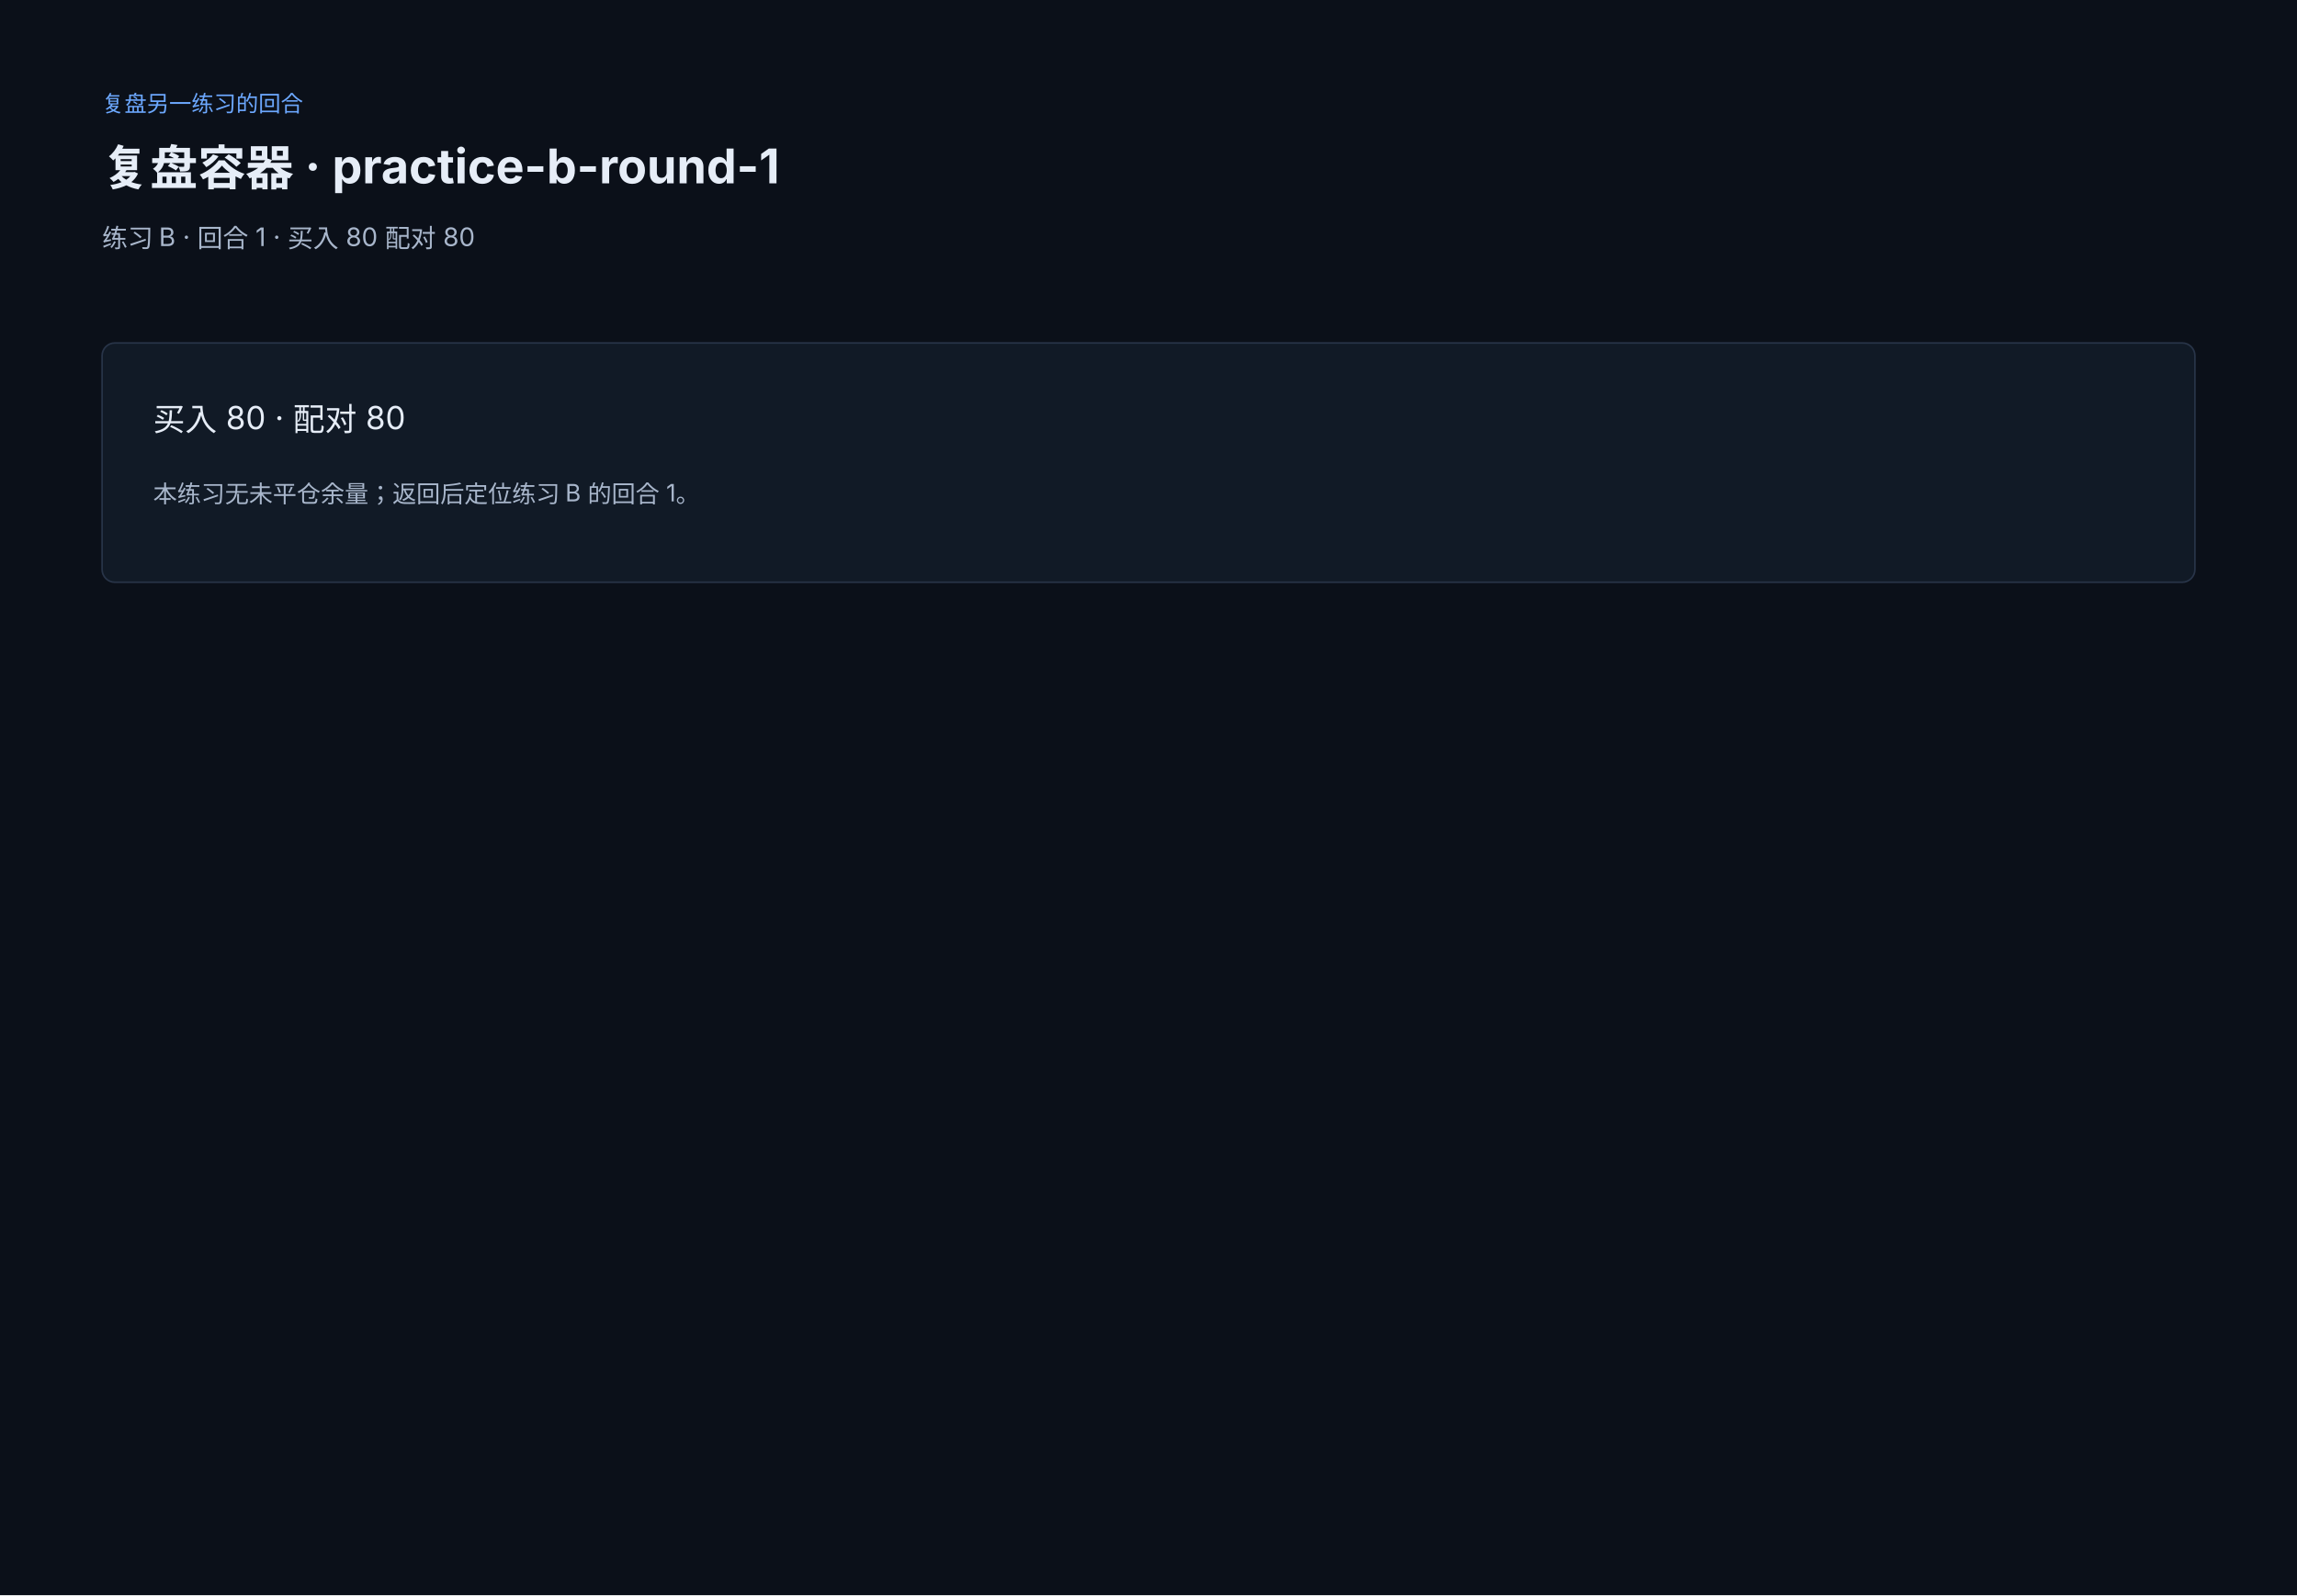
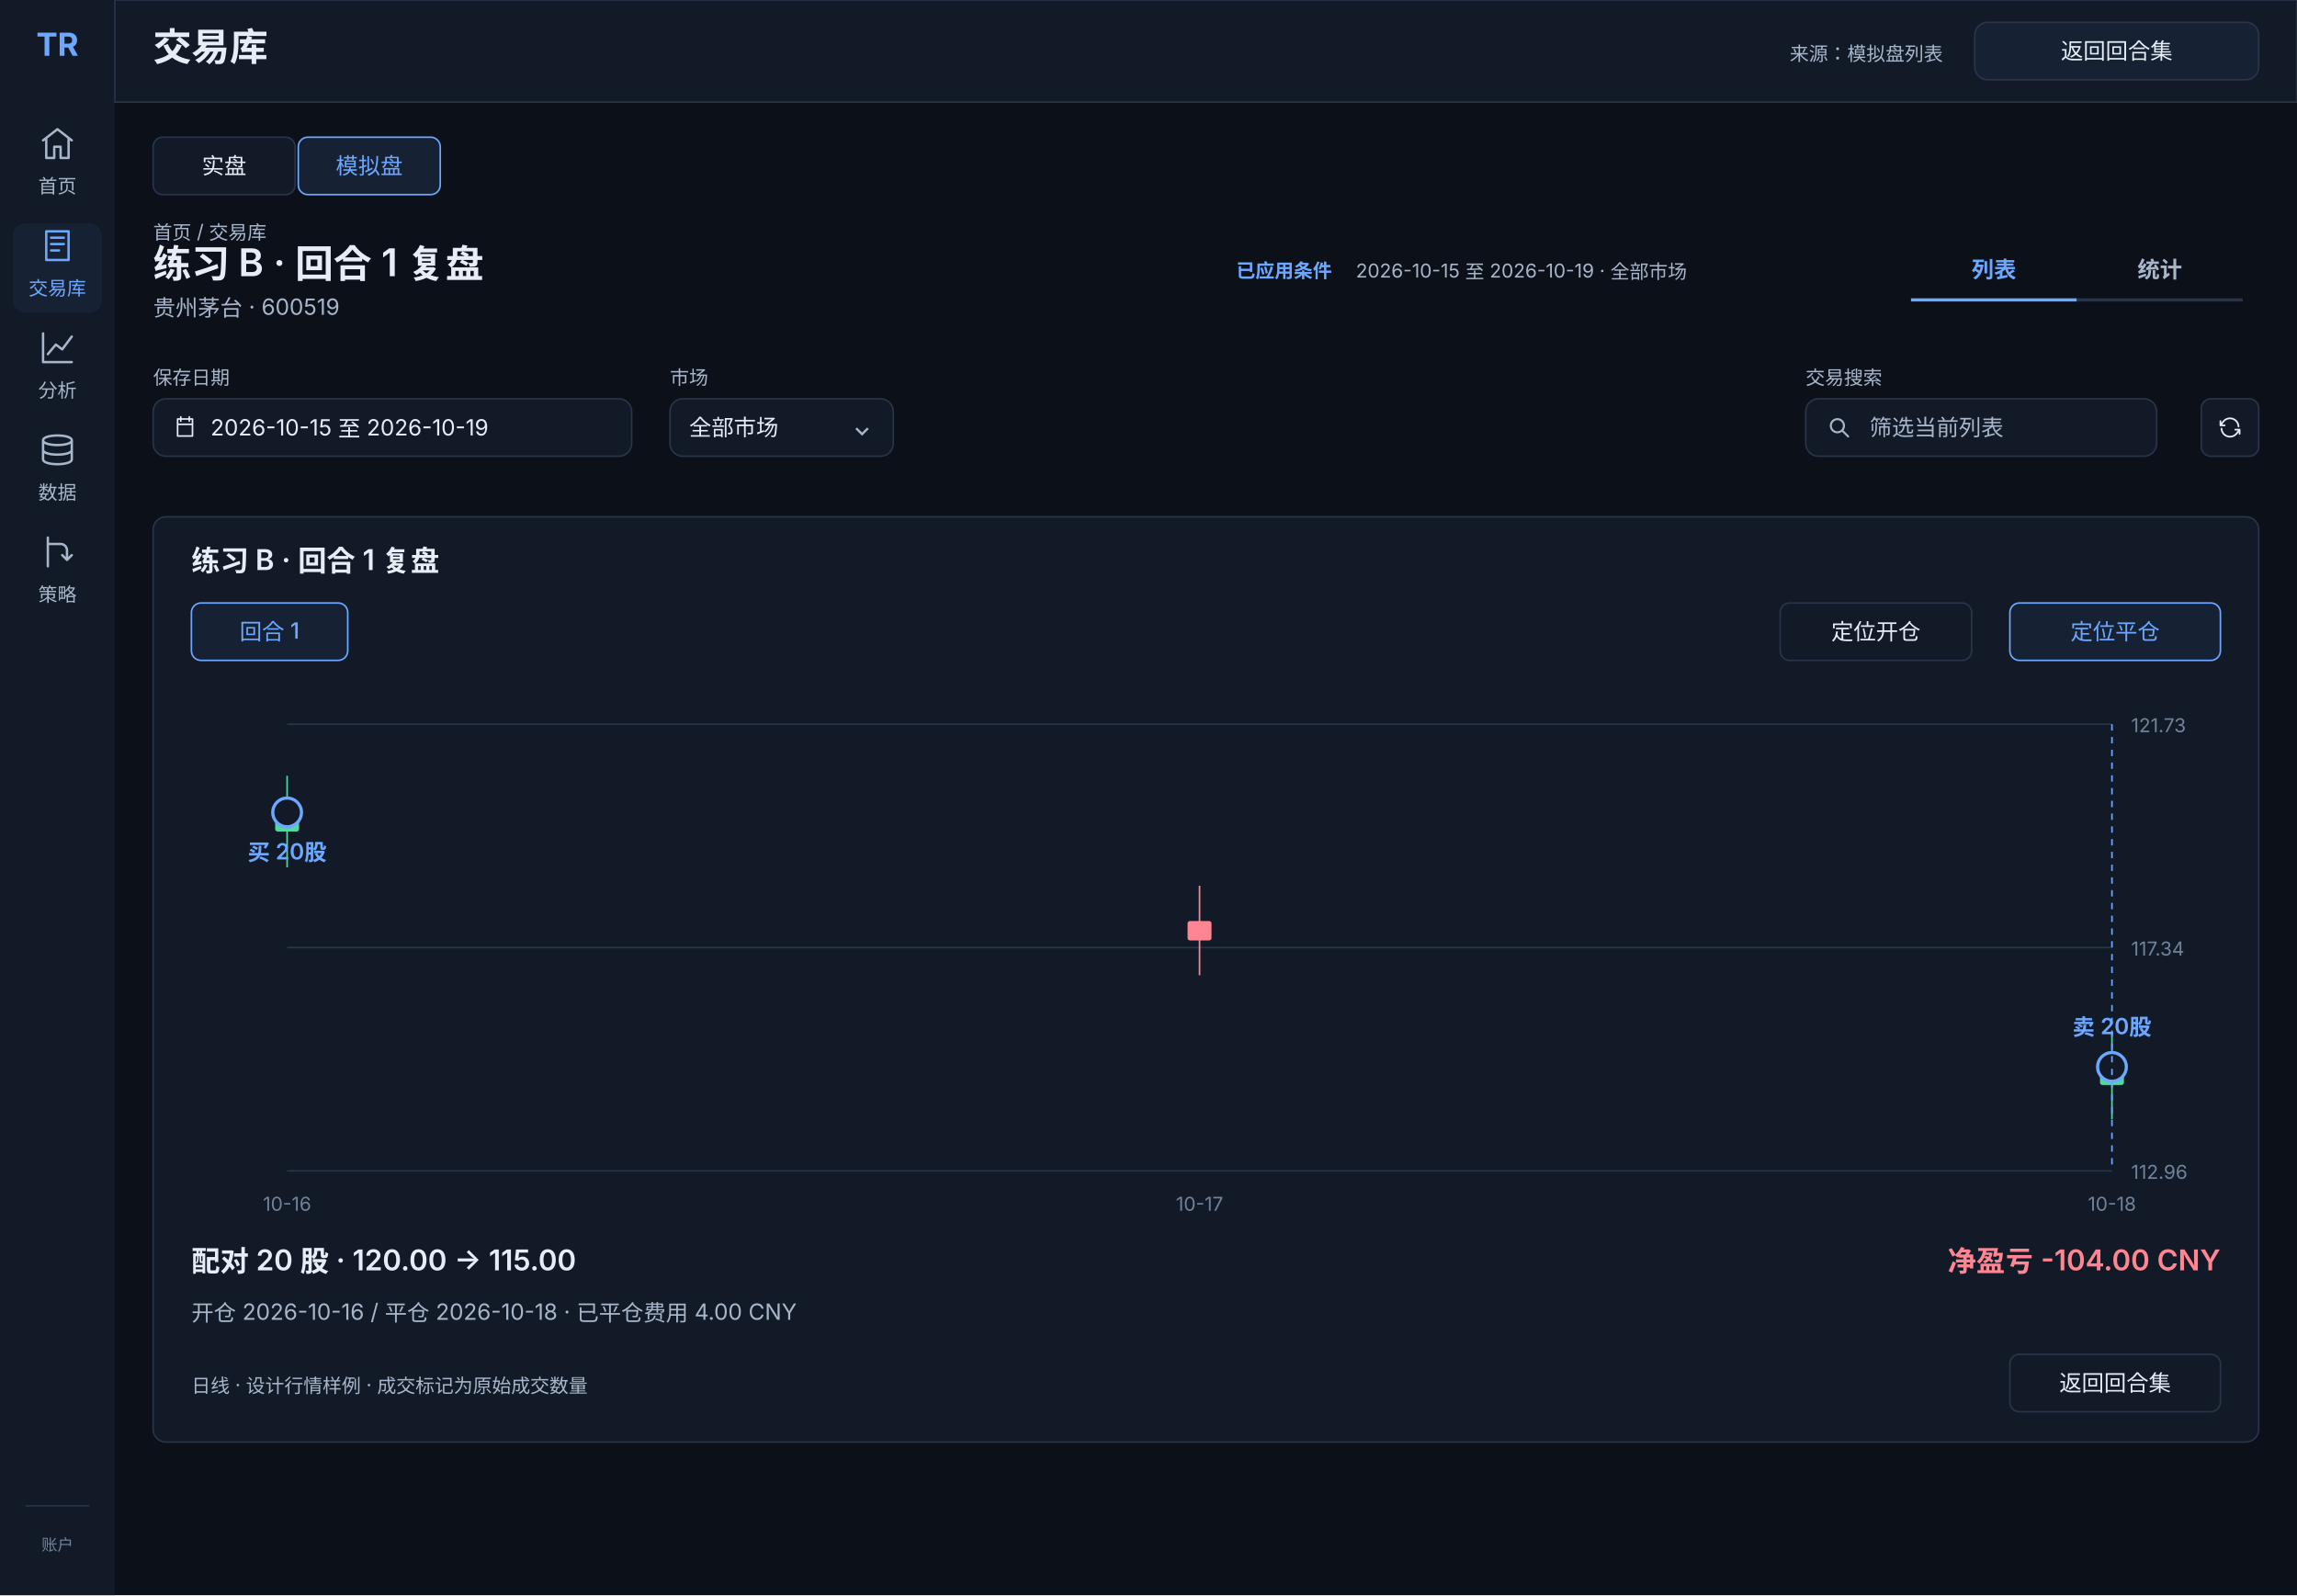
- <svg xmlns="http://www.w3.org/2000/svg" width="1440" height="1000" viewBox="0 0 1440 1000">
-   <rect width="1440" height="1000" fill="#0b1019" />
-   <style>text{font-family:-apple-system,BlinkMacSystemFont,"Segoe UI",sans-serif;fill:#e6edf7}.m{fill:#a8b6cb}.b{fill:#6ca8ff}.p{fill:#111a26;stroke:#283448}</style>
-   <text x="64" y="70" class="b" font-size="14">复盘另一练习的回合</text>
-   <text x="64" y="116" font-size="30" font-weight="700">复盘容器 · practice-b-round-1</text>
-   <text x="64" y="155" class="m" font-size="16">练习 B · 回合 1 · 买入 80 配对 80</text>
-   <rect x="64" y="215" width="1312" height="150" rx="8" class="p" />
-   <text x="96" y="270" font-size="20">买入 80 · 配对 80</text>
-   <text x="96" y="315" class="m" font-size="15">本练习无未平仓余量；返回后定位练习 B 的回合 1。</text>
+ <svg xmlns="http://www.w3.org/2000/svg" width="1440" height="1000" viewBox="0 0 1440 1000" role="img" aria-label="练习 B · 回合 1 复盘">
+   <style>text{font-family:-apple-system,BlinkMacSystemFont,'Segoe UI',sans-serif;font-variant-numeric:tabular-nums}</style>
+   <rect width="1440" height="1000" fill="#0B1019" />
+   <rect x="0" y="0" width="72" height="1000" fill="#111A26" />
+   <text x="36" y="35" font-size="20" fill="#6CA8FF" font-weight="700" text-anchor="middle">TR</text>
+   <svg x="24" y="78" width="24" height="24" viewBox="0 0 24 24" aria-hidden="true">
+     <path d="M3 10L12 3l9 7M5 9v12h5v-7h4v7h5V9" fill="none" stroke="#A8B6CB" stroke-width="1.5" stroke-linecap="round" stroke-linejoin="round" />
+   </svg>
+   <text x="36" y="121" font-size="12" fill="#A8B6CB" font-weight="400" text-anchor="middle">首页</text>
+   <rect x="8" y="140" width="56" height="56" rx="8" fill="#162233" />
+   <svg x="24" y="142" width="24" height="24" viewBox="0 0 24 24" aria-hidden="true">
+     <path d="M5 3h14v18H5zM8 7h8M8 11h8M8 15h5" fill="none" stroke="#6CA8FF" stroke-width="1.5" stroke-linecap="round" stroke-linejoin="round" />
+   </svg>
+   <text x="36" y="185" font-size="12" fill="#6CA8FF" font-weight="400" text-anchor="middle">交易库</text>
+   <svg x="24" y="206" width="24" height="24" viewBox="0 0 24 24" aria-hidden="true">
+     <path d="M3 3v18h18M6 16l5-6 4 3 6-8" fill="none" stroke="#A8B6CB" stroke-width="1.5" stroke-linecap="round" stroke-linejoin="round" />
+   </svg>
+   <text x="36" y="249" font-size="12" fill="#A8B6CB" font-weight="400" text-anchor="middle">分析</text>
+   <svg x="24" y="270" width="24" height="24" viewBox="0 0 24 24" aria-hidden="true">
+     <path d="M3 6c0-4 18-4 18 0v12c0 4-18 4-18 0zM3 6c0 4 18 4 18 0M3 12c0 4 18 4 18 0" fill="none" stroke="#A8B6CB" stroke-width="1.5" stroke-linecap="round" stroke-linejoin="round" />
+   </svg>
+   <text x="36" y="313" font-size="12" fill="#A8B6CB" font-weight="400" text-anchor="middle">数据</text>
+   <svg x="24" y="334" width="24" height="24" viewBox="0 0 24 24" aria-hidden="true">
+     <path d="M6 3v18M6 7h8a4 4 0 0 1 4 4v6M15 14l3 3 3-3" fill="none" stroke="#A8B6CB" stroke-width="1.5" stroke-linecap="round" stroke-linejoin="round" />
+   </svg>
+   <text x="36" y="377" font-size="12" fill="#A8B6CB" font-weight="400" text-anchor="middle">策略</text>
+   <line x1="16" y1="944" x2="56" y2="944" stroke="#283448" stroke-width="1" />
+   <text x="36" y="972" font-size="10" fill="#71829B" font-weight="500" text-anchor="middle">账户</text>
+   <rect x="72" y="0" width="1368" height="64" fill="#111A26" stroke="#283448" />
+   <text x="96" y="38" font-size="24" fill="#E6EDF7" font-weight="600" text-anchor="start">交易库</text>
+   <text x="1218" y="38" font-size="12" fill="#A8B6CB" font-weight="400" text-anchor="end">来源：模拟盘列表</text>
+   <rect x="1238" y="14" width="178" height="36" rx="8" fill="#162233" stroke="#283448" />
+   <text x="1327" y="37" font-size="14" fill="#E6EDF7" font-weight="500" text-anchor="middle">返回回合集</text>
+   <rect x="96" y="86" width="89" height="36" rx="6" fill="#111A26" stroke="#283448" />
+   <text x="140.5" y="109" font-size="14" fill="#E6EDF7" font-weight="500" text-anchor="middle">实盘</text>
+   <rect x="187" y="86" width="89" height="36" rx="6" fill="#162233" stroke="#6CA8FF" />
+   <text x="231.5" y="109" font-size="14" fill="#6CA8FF" font-weight="500" text-anchor="middle">模拟盘</text>
+   <text x="96" y="150" font-size="12" fill="#A8B6CB" font-weight="400" text-anchor="start">首页 / 交易库</text>
+   <text x="96" y="174" font-size="24" fill="#E6EDF7" font-weight="600" text-anchor="start">练习 B · 回合 1 复盘</text>
+   <text x="96" y="198" font-size="14" fill="#A8B6CB" font-weight="400" text-anchor="start">贵州茅台 · 600519</text>
+   <text x="775" y="174" font-size="12" fill="#6CA8FF" font-weight="600" text-anchor="start">已应用条件</text>
+   <text x="850" y="174" font-size="12" fill="#A8B6CB" font-weight="400" text-anchor="start">2026-10-15 至 2026-10-19 · 全部市场</text>
+   <text x="1250" y="174" font-size="14" fill="#6CA8FF" font-weight="600" text-anchor="middle">列表</text>
+   <text x="1354" y="174" font-size="14" fill="#A8B6CB" font-weight="600" text-anchor="middle">统计</text>
+   <line x1="1198" y1="188" x2="1302" y2="188" stroke="#6CA8FF" stroke-width="2" />
+   <line x1="1302" y1="188" x2="1406" y2="188" stroke="#283448" stroke-width="2" />
+   <text x="96" y="241" font-size="12" fill="#A8B6CB" font-weight="400" text-anchor="start">保存日期</text>
+   <rect x="96" y="250" width="300" height="36" rx="8" fill="#111A26" stroke="#283448" />
+   <svg x="108" y="260" width="16" height="16" viewBox="0 0 24 24" aria-hidden="true">
+     <path d="M5 4h14v16H5zM8 2v4M16 2v4M5 9h14" fill="none" stroke="#E6EDF7" stroke-width="1.5" stroke-linecap="round" stroke-linejoin="round" />
+   </svg>
+   <text x="132" y="273" font-size="14" fill="#E6EDF7" font-weight="400" text-anchor="start">2026-10-15 至 2026-10-19</text>
+   <text x="420" y="241" font-size="12" fill="#A8B6CB" font-weight="400" text-anchor="start">市场</text>
+   <rect x="420" y="250" width="140" height="36" rx="8" fill="#111A26" stroke="#283448" />
+   <text x="432" y="273" font-size="14" fill="#E6EDF7" font-weight="400" text-anchor="start">全部市场</text>
+   <text x="546" y="273" font-size="14" fill="#A8B6CB" font-weight="600" text-anchor="end">⌄</text>
+   <text x="1132" y="241" font-size="12" fill="#A8B6CB" font-weight="400" text-anchor="start">交易搜索</text>
+   <rect x="1132" y="250" width="220" height="36" rx="8" fill="#111A26" stroke="#283448" />
+   <svg x="1144" y="259" width="18" height="18" viewBox="0 0 24 24" aria-hidden="true">
+     <circle cx="10.5" cy="10.5" r="5.5" fill="none" stroke="#A8B6CB" stroke-width="1.7" />
+     <path d="m15 15 4.5 4.5" fill="none" stroke="#A8B6CB" stroke-width="1.7" stroke-linecap="round" />
+   </svg>
+   <text x="1172" y="273" font-size="14" fill="#A8B6CB" font-weight="400" text-anchor="start">筛选当前列表</text>
+   <rect x="1380" y="250" width="36" height="36" rx="6" fill="#111A26" stroke="#283448" />
+   <text x="1398" y="273" font-size="14" fill="#E6EDF7" font-weight="500" text-anchor="middle" />
+   <svg x="1390" y="260" width="16" height="16" viewBox="0 0 24 24" aria-hidden="true">
+     <path d="M20 11a8 8 0 0 0-14.7-4L3 10m0-4v4h4M4 13a8 8 0 0 0 14.7 4L21 14m0 4v-4h-4" fill="none" stroke="#E6EDF7" stroke-width="1.6" stroke-linecap="round" stroke-linejoin="round" />
+   </svg>
+   <rect x="96" y="324" width="1320" height="580" rx="8" fill="#111A26" stroke="#283448" />
+   <text x="120" y="358" font-size="18" fill="#E6EDF7" font-weight="600" text-anchor="start">练习 B · 回合 1 复盘</text>
+   <rect x="120" y="378" width="98" height="36" rx="6" fill="#162233" stroke="#6CA8FF" />
+   <text x="169" y="401" font-size="14" fill="#6CA8FF" font-weight="500" text-anchor="middle">回合 1</text>
+   <rect x="1116" y="378" width="120" height="36" rx="6" fill="#111A26" stroke="#283448" />
+   <text x="1176" y="401" font-size="14" fill="#E6EDF7" font-weight="500" text-anchor="middle">定位开仓</text>
+   <rect x="1260" y="378" width="132" height="36" rx="6" fill="#162233" stroke="#6CA8FF" />
+   <text x="1326" y="401" font-size="14" fill="#6CA8FF" font-weight="500" text-anchor="middle">定位平仓</text>
+   <line x1="180" y1="734" x2="1324" y2="734" stroke="#283448" stroke-width="1" />
+   <text x="1336" y="739" font-size="12" fill="#71829B" font-weight="400" text-anchor="start">112.96</text>
+   <line x1="180" y1="594" x2="1324" y2="594" stroke="#283448" stroke-width="1" />
+   <text x="1336" y="599" font-size="12" fill="#71829B" font-weight="400" text-anchor="start">117.34</text>
+   <line x1="180" y1="454" x2="1324" y2="454" stroke="#283448" stroke-width="1" />
+   <text x="1336" y="459" font-size="12" fill="#71829B" font-weight="400" text-anchor="start">121.73</text>
+   <line x1="180" y1="486.308" x2="180" y2="543.744" stroke="#53D7A0" stroke-width="1" />
+   <rect x="173" y="509.282" width="14" height="11.487" rx="1" fill="#53D7A0" stroke="#53D7A0" />
+   <text x="180" y="759" font-size="12" fill="#71829B" font-weight="400" text-anchor="middle">10-16</text>
+   <line x1="752" y1="555.231" x2="752" y2="611.39" stroke="#FF8592" stroke-width="1" />
+   <rect x="745" y="577.886" width="14" height="11.168" rx="1" fill="#FF8592" stroke="#FF8592" />
+   <text x="752" y="759" font-size="12" fill="#71829B" font-weight="400" text-anchor="middle">10-17</text>
+   <line x1="1324" y1="646.809" x2="1324" y2="701.692" stroke="#53D7A0" stroke-width="1" />
+   <rect x="1317" y="668.826" width="14" height="10.849" rx="1" fill="#53D7A0" stroke="#53D7A0" />
+   <text x="1324" y="759" font-size="12" fill="#71829B" font-weight="400" text-anchor="middle">10-18</text>
+   <circle cx="180" cy="509.282" r="9" fill="#111A26" stroke="#6CA8FF" stroke-width="2" />
+   <text x="180" y="539.282" font-size="14" fill="#6CA8FF" font-weight="600" text-anchor="middle">买 20股</text>
+   <circle cx="1324" cy="668.826" r="9" fill="#111A26" stroke="#6CA8FF" stroke-width="2" />
+   <text x="1324" y="648.826" font-size="14" fill="#6CA8FF" font-weight="600" text-anchor="middle">卖 20股</text>
+   <line x1="1324" y1="454" x2="1324" y2="734" stroke="#6CA8FF" stroke-width="1" stroke-dasharray="4 4" />
+   <text x="120" y="797" font-size="18" fill="#E6EDF7" font-weight="600" text-anchor="start">配对 20 股 · 120.00 → 115.00</text>
+   <text x="120" y="828" font-size="14" fill="#A8B6CB" font-weight="400" text-anchor="start">开仓 2026-10-16  /  平仓 2026-10-18  ·  已平仓费用 4.00 CNY</text>
+   <text x="1392" y="797" font-size="18" fill="#FF8592" font-weight="600" text-anchor="end">净盈亏 -104.00 CNY</text>
+   <text x="120" y="873" font-size="12" fill="#A8B6CB" font-weight="400" text-anchor="start">日线 · 设计行情样例 · 成交标记为原始成交数量</text>
+   <rect x="1260" y="849" width="132" height="36" rx="6" fill="#111A26" stroke="#283448" />
+   <text x="1326" y="872" font-size="14" fill="#E6EDF7" font-weight="500" text-anchor="middle">返回回合集</text>
</svg>
